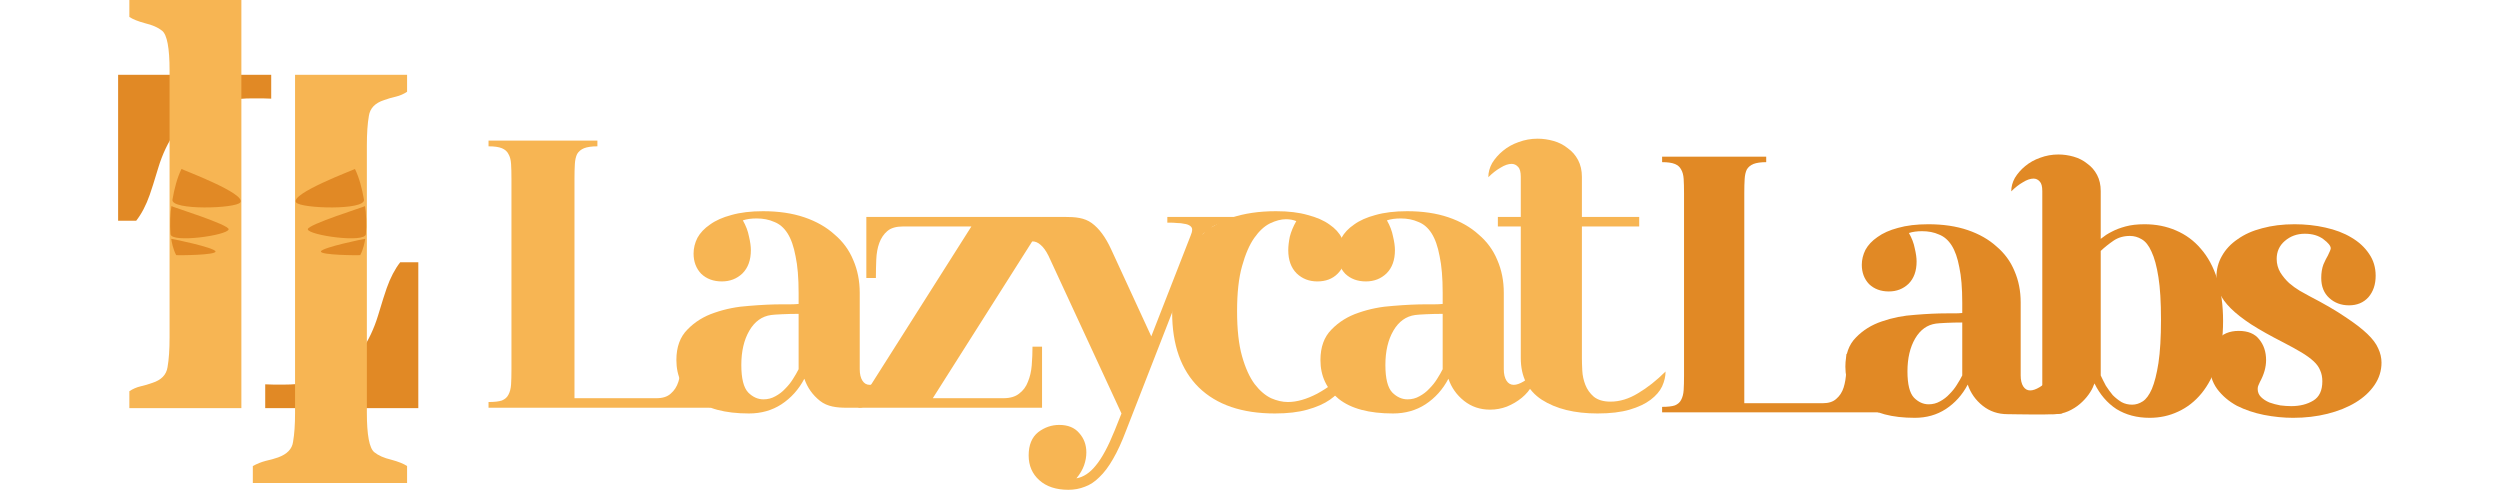
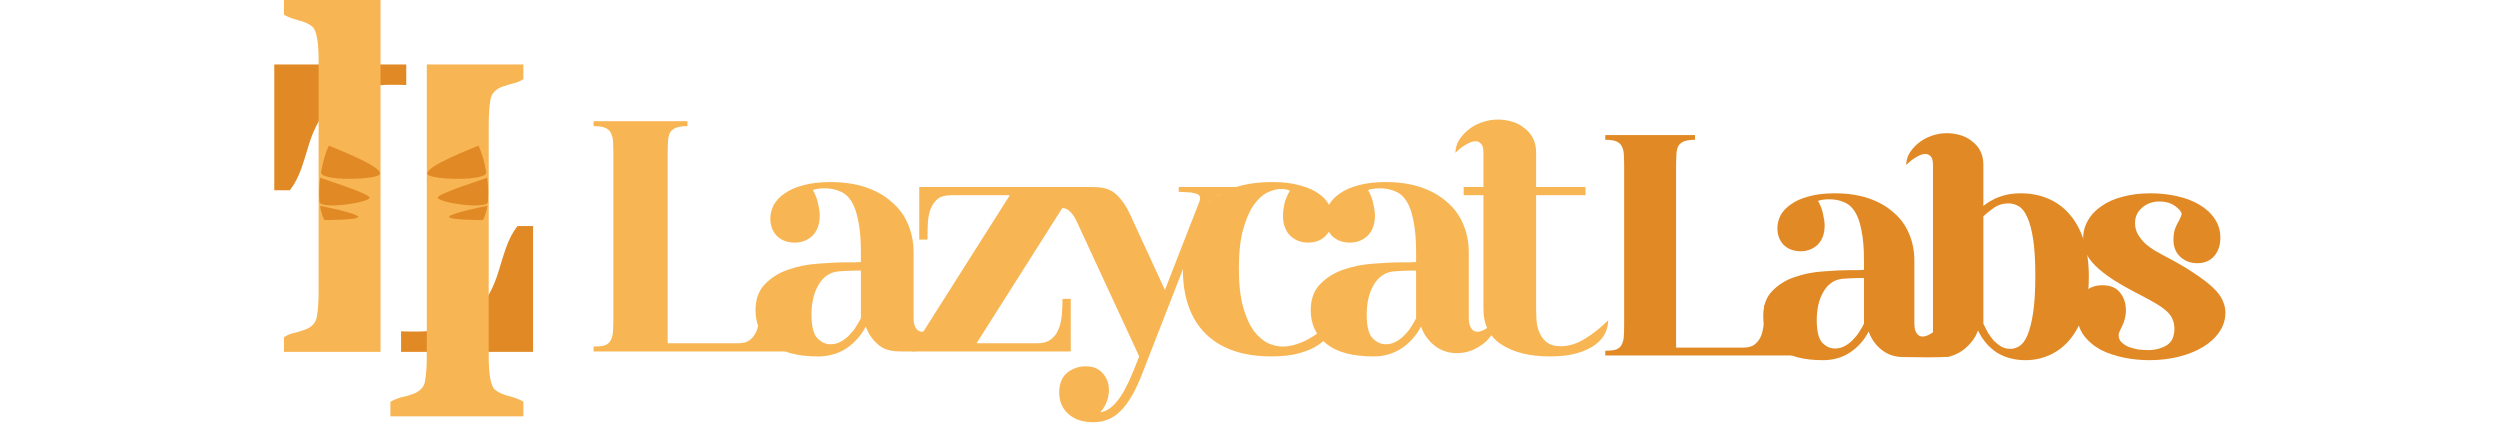
- <svg xmlns="http://www.w3.org/2000/svg" width="245" height="48" viewBox="0 0 2579 558" fill="none">
+ <svg xmlns="http://www.w3.org/2000/svg" width="225" height="38" viewBox="0 0 2579 558" fill="none">
  <path d="M167.584 437.841C170.856 438.059 174.238 438.168 177.728 438.168H188.527C229.541 438.168 259.101 425.297 277.208 399.554C285.28 387.774 291.606 374.357 296.187 359.304C300.769 344.033 304.041 333.671 306.004 328.217C310.149 316.436 315.276 306.619 321.385 298.766H342V465.001H167.584V437.841Z" fill="#E18925" />
  <path d="M329.199 85.234V104.541C325.272 107.159 321.018 109.013 316.437 110.104C311.637 111.195 307.165 112.503 303.02 114.031C292.767 117.303 286.986 123.302 285.677 132.029C284.15 140.755 283.386 151.99 283.386 165.734L283.386 470.062C283.386 495.587 286.222 510.64 291.894 515.221C296.475 518.93 302.911 521.766 311.201 523.729C319.273 525.911 325.272 528.31 329.199 530.928V550.235H153.474V530.928C158.273 528.31 163.182 526.347 168.199 525.038C173.217 523.947 177.907 522.638 182.27 521.111C192.524 517.402 198.196 511.512 199.287 503.44C200.814 494.714 201.577 483.806 201.577 470.717L201.577 85.234L329.199 85.234Z" fill="#F7B553" />
  <path d="M174.416 112.394C171.144 112.176 167.763 112.067 164.272 112.067H153.473C112.46 112.067 82.9 124.938 64.793 150.681C56.721 162.461 50.394 175.878 45.813 190.931C41.232 206.202 37.959 216.564 35.996 222.018C31.851 233.799 26.724 243.616 20.616 251.469H1.45328e-05L0 85.234L174.416 85.234V112.394Z" fill="#E18925" />
  <path d="M12.802 465.001V445.694C16.729 443.076 20.983 441.222 25.564 440.131C30.363 439.041 34.836 437.732 38.981 436.204C49.234 432.932 55.015 426.933 56.324 418.207C57.851 409.48 58.615 398.245 58.615 384.501V80.173C58.615 54.648 55.779 39.596 50.107 35.014C45.525 31.305 39.09 28.47 30.8 26.506C22.728 24.325 16.729 21.925 12.802 19.307V0H140.423C140.423 26.553 140.423 52.354 140.423 79.518V465.001H12.802Z" fill="#F7B553" />
  <path d="M231.077 286.354C229.518 290.776 273.52 290.918 275.817 290.69C279.318 284.301 281.068 275.402 281.506 272.094C279.865 272.094 232.636 281.933 231.077 286.354Z" fill="#E18925" />
  <path d="M216.091 261.256C217.02 268.088 281.396 277.228 282.271 266.732C283.146 256.236 282.599 241.861 281.287 234.788C280.16 235.82 215.363 255.904 216.091 261.256Z" fill="#E18925" />
  <path d="M202.745 230.567C207.678 237.672 282.271 239.922 280.084 227.372C277.896 214.823 274.723 202.502 269.801 192.462C268.674 193.495 195.774 220.524 202.745 230.567Z" fill="#E18925" />
  <path d="M110.923 286.354C112.482 290.776 68.48 290.918 66.183 290.69C62.682 284.301 60.932 275.402 60.494 272.094C62.135 272.094 109.364 281.933 110.923 286.354Z" fill="#E18925" />
  <path d="M125.909 261.256C124.98 268.088 60.604 277.228 59.729 266.732C58.854 256.236 59.401 241.861 60.713 234.788C61.84 235.82 126.637 255.904 125.909 261.256Z" fill="#E18925" />
  <path d="M139.255 230.567C134.322 237.672 59.729 239.922 61.916 227.372C64.104 214.823 67.277 202.502 72.199 192.462C73.326 193.495 146.226 220.524 139.255 230.567Z" fill="#E18925" />
  <path d="M422 458C428.673 458 433.75 457.42 437.231 456.261C440.713 454.812 443.179 452.638 444.629 449.739C446.37 446.551 447.385 442.638 447.675 438C447.966 433.362 448.111 427.71 448.111 421.044V203.652C448.111 196.986 447.966 191.333 447.675 186.696C447.385 182.058 446.37 178.29 444.629 175.391C443.179 172.493 440.713 170.319 437.231 168.87C433.75 167.42 428.673 166.696 422 166.696V160.174H546.026V166.696C539.643 166.696 534.566 167.42 530.794 168.87C527.313 170.319 524.702 172.493 522.961 175.391C521.511 178.29 520.64 182.058 520.35 186.696C520.06 191.333 519.915 196.986 519.915 203.652V453.652H613.478C620.441 453.652 625.808 451.913 629.58 448.435C633.641 444.957 636.543 440.464 638.283 434.957C640.024 429.449 641.039 423.217 641.33 416.261C641.62 409.015 641.765 401.913 641.765 394.957H654.82L675.189 464.522H422V458Z" fill="#F7B553" />
  <path d="M636.005 410.174C636.005 395.391 640.212 383.797 648.626 375.391C657.039 366.696 667.338 360.319 679.523 356.261C691.998 351.913 705.199 349.304 719.124 348.435C733.05 347.275 745.525 346.696 756.55 346.696C760.031 346.696 763.222 346.696 766.124 346.696C769.315 346.696 772.361 346.551 775.262 346.261V333.652C775.262 316.551 774.102 302.638 771.781 291.913C769.75 280.899 766.704 272.203 762.642 265.826C758.581 259.449 753.503 255.101 747.411 252.783C741.609 250.174 734.936 248.87 727.393 248.87C721.3 248.87 716.078 249.594 711.726 251.043C715.208 257.13 717.529 263.217 718.689 269.304C720.14 275.391 720.865 280.609 720.865 284.957C720.865 296.261 717.674 305.101 711.291 311.478C704.909 317.565 697.075 320.609 687.792 320.609C678.218 320.609 670.384 317.71 664.292 311.913C658.49 305.826 655.588 298.145 655.588 288.87C655.588 282.783 657.039 276.841 659.94 271.043C663.132 265.246 667.918 260.174 674.301 255.826C680.684 251.188 688.807 247.565 698.671 244.957C708.825 242.058 720.865 240.609 734.791 240.609C752.488 240.609 768.154 242.928 781.79 247.565C795.426 252.203 806.885 258.725 816.169 267.13C825.743 275.246 832.851 284.957 837.493 296.261C842.425 307.565 844.891 320.029 844.891 333.652V420.609C844.891 426.116 845.906 430.464 847.937 433.652C849.968 436.841 852.724 438.435 856.205 438.435C859.397 438.435 863.168 437.13 867.52 434.522C872.162 431.623 876.804 427.855 881.446 423.217C881.446 428.725 879.995 434.087 877.094 439.304C874.193 444.522 870.276 449.159 865.344 453.217C860.412 457.275 848.372 456.328 848.372 463.217C848.372 464.827 844.917 464.522 830.197 464.522C818.882 464.522 808.046 463.362 799.632 456.696C791.219 450.029 785.271 441.623 781.79 431.478C775.407 443.652 766.704 453.362 755.679 460.609C744.945 467.565 732.615 471.044 718.689 471.044C691.418 471.044 670.82 465.536 656.894 454.522C642.968 443.217 636.005 428.435 636.005 410.174ZM735.226 454.957C740.158 454.957 744.655 453.797 748.716 451.478C753.068 449.159 756.84 446.261 760.031 442.783C763.513 439.304 766.414 435.681 768.735 431.913C771.346 427.855 773.522 424.087 775.262 420.609V357.565C768.59 357.565 762.207 357.71 756.115 358C750.022 358.29 745.96 358.58 743.93 358.87C733.485 360.319 725.217 366.261 719.124 376.696C713.032 387.13 709.986 400.174 709.986 415.826C709.986 431.188 712.597 441.623 717.819 447.13C723.041 452.348 728.843 454.957 735.226 454.957Z" fill="#F7B553" />
  <path d="M894.188 258C886.355 258 880.408 259.739 876.346 263.217C872.284 266.696 869.238 271.188 867.207 276.696C865.176 282.203 864.016 288.58 863.726 295.826C863.436 302.783 863.291 309.739 863.291 316.696H852.411V247.13H1052.16V258L928.132 453.652H1008.64C1016.18 453.652 1022.13 451.913 1026.48 448.435C1031.12 444.957 1034.46 440.464 1036.49 434.957C1038.81 429.449 1040.26 423.217 1040.84 416.261C1041.42 409.015 1041.71 401.913 1041.71 394.957H1052.59V464.522L843.252 464.522L848.059 453.652L972.085 258H894.188Z" fill="#F7B553" />
  <path d="M1059.97 291.478C1057.07 285.681 1054.03 281.478 1050.84 278.87C1047.93 276.261 1044.74 274.957 1041.26 274.957C1037.78 274.957 1034.01 276.261 1029.95 278.87C1026.18 281.188 1022.26 284.377 1018.2 288.435C1018.2 282.348 1019.79 276.696 1022.98 271.478C1026.18 265.971 1030.53 261.333 1036.04 257.565C1041.55 253.507 1045.19 249.159 1052.16 247.13C1060.12 247.13 1070.12 247.13 1078.25 247.13C1090.72 247.13 1100.74 248 1109.15 254.087C1117.56 260.174 1124.96 270.174 1131.34 284.087L1177.04 383.217L1221.86 268.435C1223.02 265.826 1223.6 263.507 1223.6 261.478C1223.6 259.739 1222.73 258.29 1220.99 257.13C1219.25 255.971 1217.07 255.246 1214.46 254.957C1212.14 254.377 1209.53 254.087 1206.63 254.087C1203.73 253.797 1201.12 253.652 1198.8 253.652H1195.31V247.13H1274.8L1264.94 253.652C1255.08 253.652 1251.23 255.971 1247.17 258C1239.99 268.145 1237.24 262.348 1234.92 268.435L1148.31 490.609C1143.38 503.652 1138.45 514.377 1133.52 522.783C1128.59 531.478 1123.36 538.435 1117.85 543.652C1112.63 548.87 1107.12 552.493 1101.32 554.522C1095.51 556.841 1089.28 558 1082.6 558C1068.68 558 1057.65 554.377 1049.53 547.13C1041.41 539.884 1037.34 530.464 1037.34 518.87C1037.34 506.986 1040.97 498.145 1048.22 492.348C1055.48 486.841 1063.46 484.087 1072.16 484.087C1082.02 484.087 1089.57 487.13 1094.79 493.217C1100.3 499.304 1103.06 506.696 1103.06 515.391C1103.06 520.319 1102.19 525.246 1100.45 530.174C1098.7 535.101 1095.8 540.029 1091.74 544.957C1099.87 543.507 1107.26 538.58 1113.94 530.174C1120.9 521.768 1128.01 508.58 1135.26 490.609L1143.09 471.044L1059.97 291.478Z" fill="#F7B553" />
  <path d="M1319.17 240.609C1333.38 240.609 1345.42 242.058 1355.29 244.957C1365.44 247.565 1373.71 251.188 1380.09 255.826C1386.47 260.174 1391.12 265.246 1394.02 271.043C1396.92 276.841 1398.37 282.783 1398.37 288.87C1398.37 298.145 1395.32 305.826 1389.23 311.913C1383.43 317.71 1375.74 320.609 1366.17 320.609C1356.88 320.609 1349.05 317.565 1342.67 311.478C1336.28 305.101 1333.09 296.261 1333.09 284.957C1333.09 280.609 1333.67 275.536 1334.83 269.739C1336.28 263.942 1338.75 258 1342.23 251.913C1338.75 250.464 1334.83 249.739 1330.48 249.739C1324.97 249.739 1318.88 251.333 1312.2 254.522C1305.82 257.71 1299.87 263.217 1294.36 271.043C1288.85 278.87 1284.21 289.594 1280.44 303.217C1276.66 316.551 1274.78 333.652 1274.78 354.522C1274.78 375.391 1276.66 392.493 1280.44 405.826C1284.21 419.159 1288.99 429.739 1294.8 437.565C1300.6 445.101 1306.84 450.464 1313.51 453.652C1320.18 456.551 1326.56 458 1332.66 458C1342.81 458 1353.98 454.812 1366.17 448.435C1378.35 441.768 1389.52 433.362 1399.67 423.217C1399.67 428.725 1398.08 434.377 1394.89 440.174C1391.99 445.681 1387.2 450.754 1380.53 455.391C1373.85 460.029 1365.3 463.797 1354.85 466.696C1344.7 469.594 1332.37 471.044 1317.86 471.044C1280.44 471.044 1251.57 461.188 1231.26 441.478C1210.95 421.478 1200.8 392.928 1200.8 355.826C1200.8 319.594 1210.81 291.333 1230.83 271.043C1250.84 250.754 1280.29 240.609 1319.17 240.609Z" fill="#F7B553" />
  <path d="M1369.76 410.174C1369.76 395.391 1373.96 383.797 1382.38 375.391C1390.79 366.696 1401.09 360.319 1413.27 356.261C1425.75 351.913 1438.95 349.304 1452.87 348.435C1466.8 347.275 1479.28 346.696 1490.3 346.696C1493.78 346.696 1496.97 346.696 1499.87 346.696C1503.07 346.696 1506.11 346.551 1509.01 346.261V333.652C1509.01 316.551 1507.85 302.638 1505.53 291.913C1503.5 280.899 1500.45 272.203 1496.39 265.826C1492.33 259.449 1487.25 255.101 1481.16 252.783C1475.36 250.174 1468.69 248.87 1461.14 248.87C1455.05 248.87 1449.83 249.594 1445.48 251.043C1448.96 257.13 1451.28 263.217 1452.44 269.304C1453.89 275.391 1454.62 280.609 1454.62 284.957C1454.62 296.261 1451.42 305.101 1445.04 311.478C1438.66 317.565 1430.83 320.609 1421.54 320.609C1411.97 320.609 1404.13 317.71 1398.04 311.913C1392.24 305.826 1389.34 298.145 1389.34 288.87C1389.34 282.783 1390.79 276.841 1393.69 271.043C1396.88 265.246 1401.67 260.174 1408.05 255.826C1414.43 251.188 1422.56 247.565 1432.42 244.957C1442.58 242.058 1454.62 240.609 1468.54 240.609C1486.24 240.609 1501.9 242.928 1515.54 247.565C1529.18 252.203 1540.64 258.725 1549.92 267.13C1559.49 275.246 1566.6 284.957 1571.24 296.261C1576.18 307.565 1578.64 320.029 1578.64 333.652V420.609C1578.64 426.116 1579.66 430.464 1581.69 433.652C1583.72 436.841 1586.47 438.435 1589.96 438.435C1593.15 438.435 1596.92 437.13 1601.27 434.522C1605.91 431.623 1610.55 427.855 1615.2 423.217C1615.2 428.725 1613.75 434.087 1610.84 439.304C1607.94 444.522 1604.03 449.159 1599.09 453.217C1594.16 457.275 1588.51 460.609 1582.12 463.217C1576.03 465.536 1569.65 466.696 1562.97 466.696C1551.66 466.696 1541.8 463.362 1533.38 456.696C1524.97 450.029 1519.02 441.623 1515.54 431.478C1509.16 443.652 1500.45 453.362 1489.43 460.609C1478.7 467.565 1466.37 471.044 1452.44 471.044C1425.17 471.044 1404.57 465.536 1390.64 454.522C1376.72 443.217 1369.76 428.435 1369.76 410.174ZM1468.98 454.957C1473.91 454.957 1478.41 453.797 1482.47 451.478C1486.82 449.159 1490.59 446.261 1493.78 442.783C1497.26 439.304 1500.16 435.681 1502.49 431.913C1505.1 427.855 1507.27 424.087 1509.01 420.609V357.565C1502.34 357.565 1495.96 357.71 1489.86 358C1483.77 358.29 1479.71 358.58 1477.68 358.87C1467.24 360.319 1458.97 366.261 1452.87 376.696C1446.78 387.13 1443.74 400.174 1443.74 415.826C1443.74 431.188 1446.35 441.623 1451.57 447.13C1456.79 452.348 1462.59 454.957 1468.98 454.957Z" fill="#F7B553" />
  <path d="M1617.14 158C1623.23 158 1629.33 158.87 1635.42 160.609C1641.51 162.348 1646.88 165.101 1651.52 168.87C1656.45 172.348 1660.37 176.841 1663.27 182.348C1666.17 187.855 1667.62 194.232 1667.62 201.478V247.13H1732.9V258H1667.62V408C1667.62 411.768 1667.77 416.551 1668.06 422.348C1668.35 427.855 1669.51 433.217 1671.54 438.435C1673.57 443.652 1676.76 448.145 1681.11 451.913C1685.75 455.681 1692.14 457.565 1700.26 457.565C1710.7 457.565 1721.15 454.377 1731.59 448C1742.33 441.623 1752.77 433.362 1762.93 423.217C1762.93 428.725 1761.62 434.377 1759.01 440.174C1756.4 445.681 1752.05 450.754 1745.95 455.391C1739.86 460.029 1731.88 463.797 1722.02 466.696C1712.15 469.594 1699.97 471.044 1685.46 471.044C1659.35 471.044 1638.17 465.826 1621.93 455.391C1605.97 444.957 1597.99 429.159 1597.99 408V258H1571.88V247.13H1597.99V201.478C1597.99 195.971 1596.98 192.203 1594.95 190.174C1592.92 187.855 1590.45 186.696 1587.55 186.696C1583.78 186.696 1579.57 188.145 1574.93 191.043C1570.29 193.652 1565.64 197.275 1561 201.913C1561 196.406 1562.45 191.043 1565.35 185.826C1568.55 180.609 1572.61 175.971 1577.54 171.913C1582.76 167.565 1588.71 164.232 1595.38 161.913C1602.34 159.304 1609.6 158 1617.14 158Z" fill="#F7B553" />
  <path d="M1759 463.517C1765.38 463.517 1770.23 462.963 1773.56 461.853C1776.89 460.466 1779.25 458.386 1780.64 455.612C1782.3 452.56 1783.27 448.816 1783.55 444.377C1783.83 439.939 1783.97 434.53 1783.97 428.15V220.105C1783.97 213.725 1783.83 208.316 1783.55 203.878C1783.27 199.44 1782.3 195.834 1780.64 193.06C1779.25 190.286 1776.89 188.205 1773.56 186.818C1770.23 185.431 1765.38 184.738 1759 184.738V178.497H1877.59V184.738C1871.48 184.738 1866.63 185.431 1863.02 186.818C1859.69 188.205 1857.2 190.286 1855.53 193.06C1854.15 195.834 1853.31 199.44 1853.04 203.878C1852.76 208.316 1852.62 213.725 1852.62 220.105V459.356H1942.08C1948.74 459.356 1953.87 457.692 1957.47 454.363C1961.36 451.035 1964.13 446.735 1965.8 441.465C1967.46 436.194 1968.43 430.23 1968.71 423.573C1968.99 416.638 1969.12 409.842 1969.12 403.184H1981.61L2006.43 469.759H1759V463.517Z" fill="#E18925" />
  <path d="M1967.78 417.748C1967.78 403.601 1971.8 392.505 1979.85 384.46C1987.89 376.139 1997.74 370.036 2009.39 366.153C2021.32 361.992 2033.94 359.495 2047.25 358.663C2060.57 357.553 2072.49 356.999 2083.04 356.999C2086.36 356.999 2089.42 356.999 2092.19 356.999C2095.24 356.999 2098.15 356.86 2100.93 356.583V344.516C2100.93 328.15 2099.82 314.835 2097.6 304.571C2095.66 294.031 2092.74 285.709 2088.86 279.606C2084.98 273.503 2080.12 269.343 2074.3 267.123C2068.75 264.627 2062.37 263.379 2055.16 263.379C2049.33 263.379 2044.34 264.072 2040.18 265.459C2043.51 271.284 2045.73 277.11 2046.84 282.935C2048.22 288.76 2048.92 293.753 2048.92 297.914C2048.92 308.732 2045.87 317.193 2039.76 323.295C2033.66 329.121 2026.17 332.033 2017.29 332.033C2008.14 332.033 2000.65 329.259 1994.82 323.712C1989.28 317.886 1986.5 310.535 1986.5 301.659C1986.5 295.834 1987.89 290.147 1990.66 284.599C1993.72 279.051 1998.29 274.197 2004.39 270.036C2010.5 265.598 2018.26 262.13 2027.7 259.634C2037.4 256.86 2048.92 255.473 2062.23 255.473C2079.15 255.473 2094.13 257.692 2107.17 262.13C2120.21 266.569 2131.16 272.81 2140.04 280.854C2149.19 288.621 2155.99 297.914 2160.43 308.732C2165.14 319.551 2167.5 331.479 2167.5 344.516V427.734C2167.5 433.004 2168.47 437.165 2170.41 440.216C2172.36 443.268 2174.99 444.793 2178.32 444.793C2181.37 444.793 2184.98 443.545 2189.14 441.049C2193.58 438.275 2198.01 434.669 2202.45 430.23C2202.45 435.501 2217.8 465.755 2215.03 470.748C2208.24 473.226 2159.71 471.839 2152.52 471.839C2141.7 471.839 2132.27 468.649 2124.23 462.269C2116.18 455.889 2110.5 447.845 2107.17 438.136C2101.07 449.786 2092.74 459.079 2082.2 466.014C2071.94 472.671 2060.15 476 2046.84 476C2020.76 476 2001.07 470.73 1987.75 460.189C1974.44 449.37 1967.78 435.223 1967.78 417.748ZM2062.65 460.605C2067.36 460.605 2071.66 459.495 2075.55 457.276C2079.71 455.057 2083.31 452.283 2086.36 448.954C2089.69 445.626 2092.47 442.158 2094.69 438.552C2097.18 434.669 2099.26 431.062 2100.93 427.734V367.401C2094.55 367.401 2088.44 367.54 2082.62 367.817C2076.79 368.094 2072.91 368.372 2070.97 368.649C2060.98 370.036 2053.08 375.723 2047.25 385.709C2041.43 395.695 2038.51 408.178 2038.51 423.157C2038.51 437.859 2041.01 447.845 2046 453.115C2051 458.108 2056.54 460.605 2062.65 460.605Z" fill="#E18925" />
  <path d="M2210.43 176C2216.25 176 2222.08 176.832 2227.9 178.497C2233.73 180.161 2238.86 182.796 2243.3 186.402C2248.01 189.731 2251.76 194.031 2254.53 199.301C2257.31 204.571 2258.69 210.674 2258.69 217.609V272.117C2260.91 270.452 2262.99 268.926 2264.93 267.54C2267.15 266.153 2269.37 264.904 2271.59 263.795C2275.75 261.576 2280.88 259.634 2286.99 257.969C2293.09 256.305 2300.3 255.473 2308.62 255.473C2321.66 255.473 2333.59 257.831 2344.41 262.546C2355.5 267.262 2364.93 274.197 2372.7 283.351C2380.75 292.505 2386.99 304.017 2391.43 317.886C2395.86 331.479 2398.08 347.429 2398.08 365.736C2398.08 384.044 2395.86 400.133 2391.43 414.003C2386.99 427.595 2381.02 438.968 2373.53 448.122C2366.04 457.276 2357.17 464.211 2346.9 468.927C2336.92 473.642 2326.1 476 2314.45 476C2300.02 476 2287.4 472.671 2276.59 466.014C2266.04 459.079 2257.72 449.37 2251.62 436.888C2251.34 437.165 2251.2 437.442 2251.2 437.72C2251.2 437.997 2251.07 438.275 2250.79 438.552C2249.68 441.881 2247.74 445.487 2244.96 449.37C2242.19 453.254 2238.86 456.86 2234.98 460.189C2231.09 463.517 2226.65 466.291 2221.66 468.51C2216.67 470.73 2211.26 471.839 2205.43 471.839C2201.27 471.839 2196.83 471.146 2192.12 469.759V217.609C2192.12 212.338 2191.15 208.732 2189.21 206.791C2187.26 204.571 2184.91 203.462 2182.13 203.462C2178.53 203.462 2174.5 204.849 2170.07 207.623C2165.63 210.119 2161.19 213.587 2156.75 218.025C2156.75 212.755 2158.14 207.623 2160.91 202.63C2163.96 197.637 2167.85 193.198 2172.56 189.315C2177.56 185.154 2183.24 181.964 2189.62 179.745C2196.28 177.248 2203.21 176 2210.43 176ZM2258.69 285.847V427.734C2260.36 431.34 2262.3 435.223 2264.52 439.384C2267.02 443.268 2269.65 446.874 2272.42 450.203C2275.48 453.254 2278.8 455.889 2282.41 458.108C2286.02 460.05 2290.04 461.021 2294.48 461.021C2298.64 461.021 2302.66 459.773 2306.54 457.276C2310.43 454.779 2313.89 450.064 2316.95 443.129C2320 435.917 2322.49 426.069 2324.44 413.587C2326.38 400.827 2327.35 384.322 2327.35 364.072C2327.35 344.1 2326.38 328.011 2324.44 315.806C2322.49 303.323 2319.86 293.614 2316.53 286.68C2313.48 279.745 2309.73 275.029 2305.3 272.533C2301.13 270.036 2296.7 268.788 2291.98 268.788C2284.77 268.788 2278.53 270.591 2273.26 274.197C2267.99 277.803 2263.13 281.687 2258.69 285.847Z" fill="#E18925" />
  <path d="M2447.08 410.258C2447.08 418.302 2444.73 426.624 2440.01 435.223C2439.46 436.333 2438.9 437.581 2438.35 438.968C2437.79 440.078 2437.51 441.465 2437.51 443.129C2437.51 446.735 2438.76 449.786 2441.26 452.283C2443.76 454.779 2446.95 456.86 2450.83 458.524C2454.71 459.911 2458.87 461.021 2463.31 461.853C2467.75 462.408 2471.91 462.685 2475.79 462.685C2485.5 462.685 2493.82 460.605 2500.76 456.444C2507.69 452.283 2511.16 444.932 2511.16 434.391C2511.16 429.675 2510.33 425.515 2508.67 421.908C2507.28 418.302 2504.78 414.835 2501.18 411.506C2497.57 408.178 2492.99 404.849 2487.44 401.52C2481.9 398.191 2475.1 394.447 2467.06 390.286C2452.35 382.796 2440.01 375.861 2430.02 369.481C2420.32 363.101 2412.55 356.999 2406.72 351.173C2400.9 345.348 2396.74 339.662 2394.24 334.114C2391.74 328.288 2390.5 322.186 2390.5 315.806C2390.5 306.929 2392.58 298.885 2396.74 291.673C2400.9 284.183 2406.86 277.803 2414.63 272.533C2422.4 266.985 2431.69 262.824 2442.51 260.05C2453.6 256.999 2465.95 255.473 2479.54 255.473C2491.74 255.473 2503.39 256.721 2514.49 259.218C2525.86 261.714 2535.71 265.459 2544.03 270.452C2552.63 275.445 2559.43 281.687 2564.42 289.176C2569.41 296.388 2571.91 304.71 2571.91 314.141C2571.91 324.128 2569.14 332.311 2563.59 338.691C2558.04 344.793 2550.69 347.845 2541.54 347.845C2532.66 347.845 2525.17 345.071 2519.07 339.523C2512.96 333.975 2509.91 326.347 2509.91 316.638C2509.91 310.813 2510.75 305.681 2512.41 301.243C2514.35 296.804 2516.02 293.476 2517.4 291.257C2519.62 286.818 2520.73 284.044 2520.73 282.935C2520.73 280.161 2517.96 276.693 2512.41 272.533C2506.86 268.372 2499.79 266.291 2491.19 266.291C2482.31 266.291 2474.68 269.065 2468.3 274.613C2462.2 279.884 2459.15 286.68 2459.15 295.001C2459.15 300.549 2460.54 305.681 2463.31 310.397C2466.09 314.835 2469.41 318.857 2473.3 322.463C2477.18 325.792 2481.2 328.705 2485.36 331.201C2489.8 333.698 2493.55 335.778 2496.6 337.442C2513.24 346.042 2526.83 353.947 2537.38 361.159C2547.92 368.094 2556.24 374.474 2562.34 380.3C2568.44 386.125 2572.6 391.673 2574.82 396.943C2577.32 402.214 2578.57 407.623 2578.57 413.171C2578.57 422.325 2575.93 430.785 2570.66 438.552C2565.39 446.319 2558.18 452.976 2549.03 458.524C2539.87 464.072 2529.19 468.372 2516.99 471.423C2504.78 474.474 2491.74 476 2477.87 476C2467.06 476 2455.96 474.89 2444.59 472.671C2433.49 470.452 2423.23 466.985 2413.8 462.269C2404.64 457.276 2397.15 450.896 2391.33 443.129C2385.5 435.085 2382.59 425.376 2382.59 414.003C2382.59 402.907 2385.5 394.031 2391.33 387.373C2397.15 380.438 2405.34 376.971 2415.88 376.971C2426.42 376.971 2434.19 380.161 2439.18 386.541C2444.45 392.921 2447.08 400.827 2447.08 410.258Z" fill="#E18925" />
</svg>
